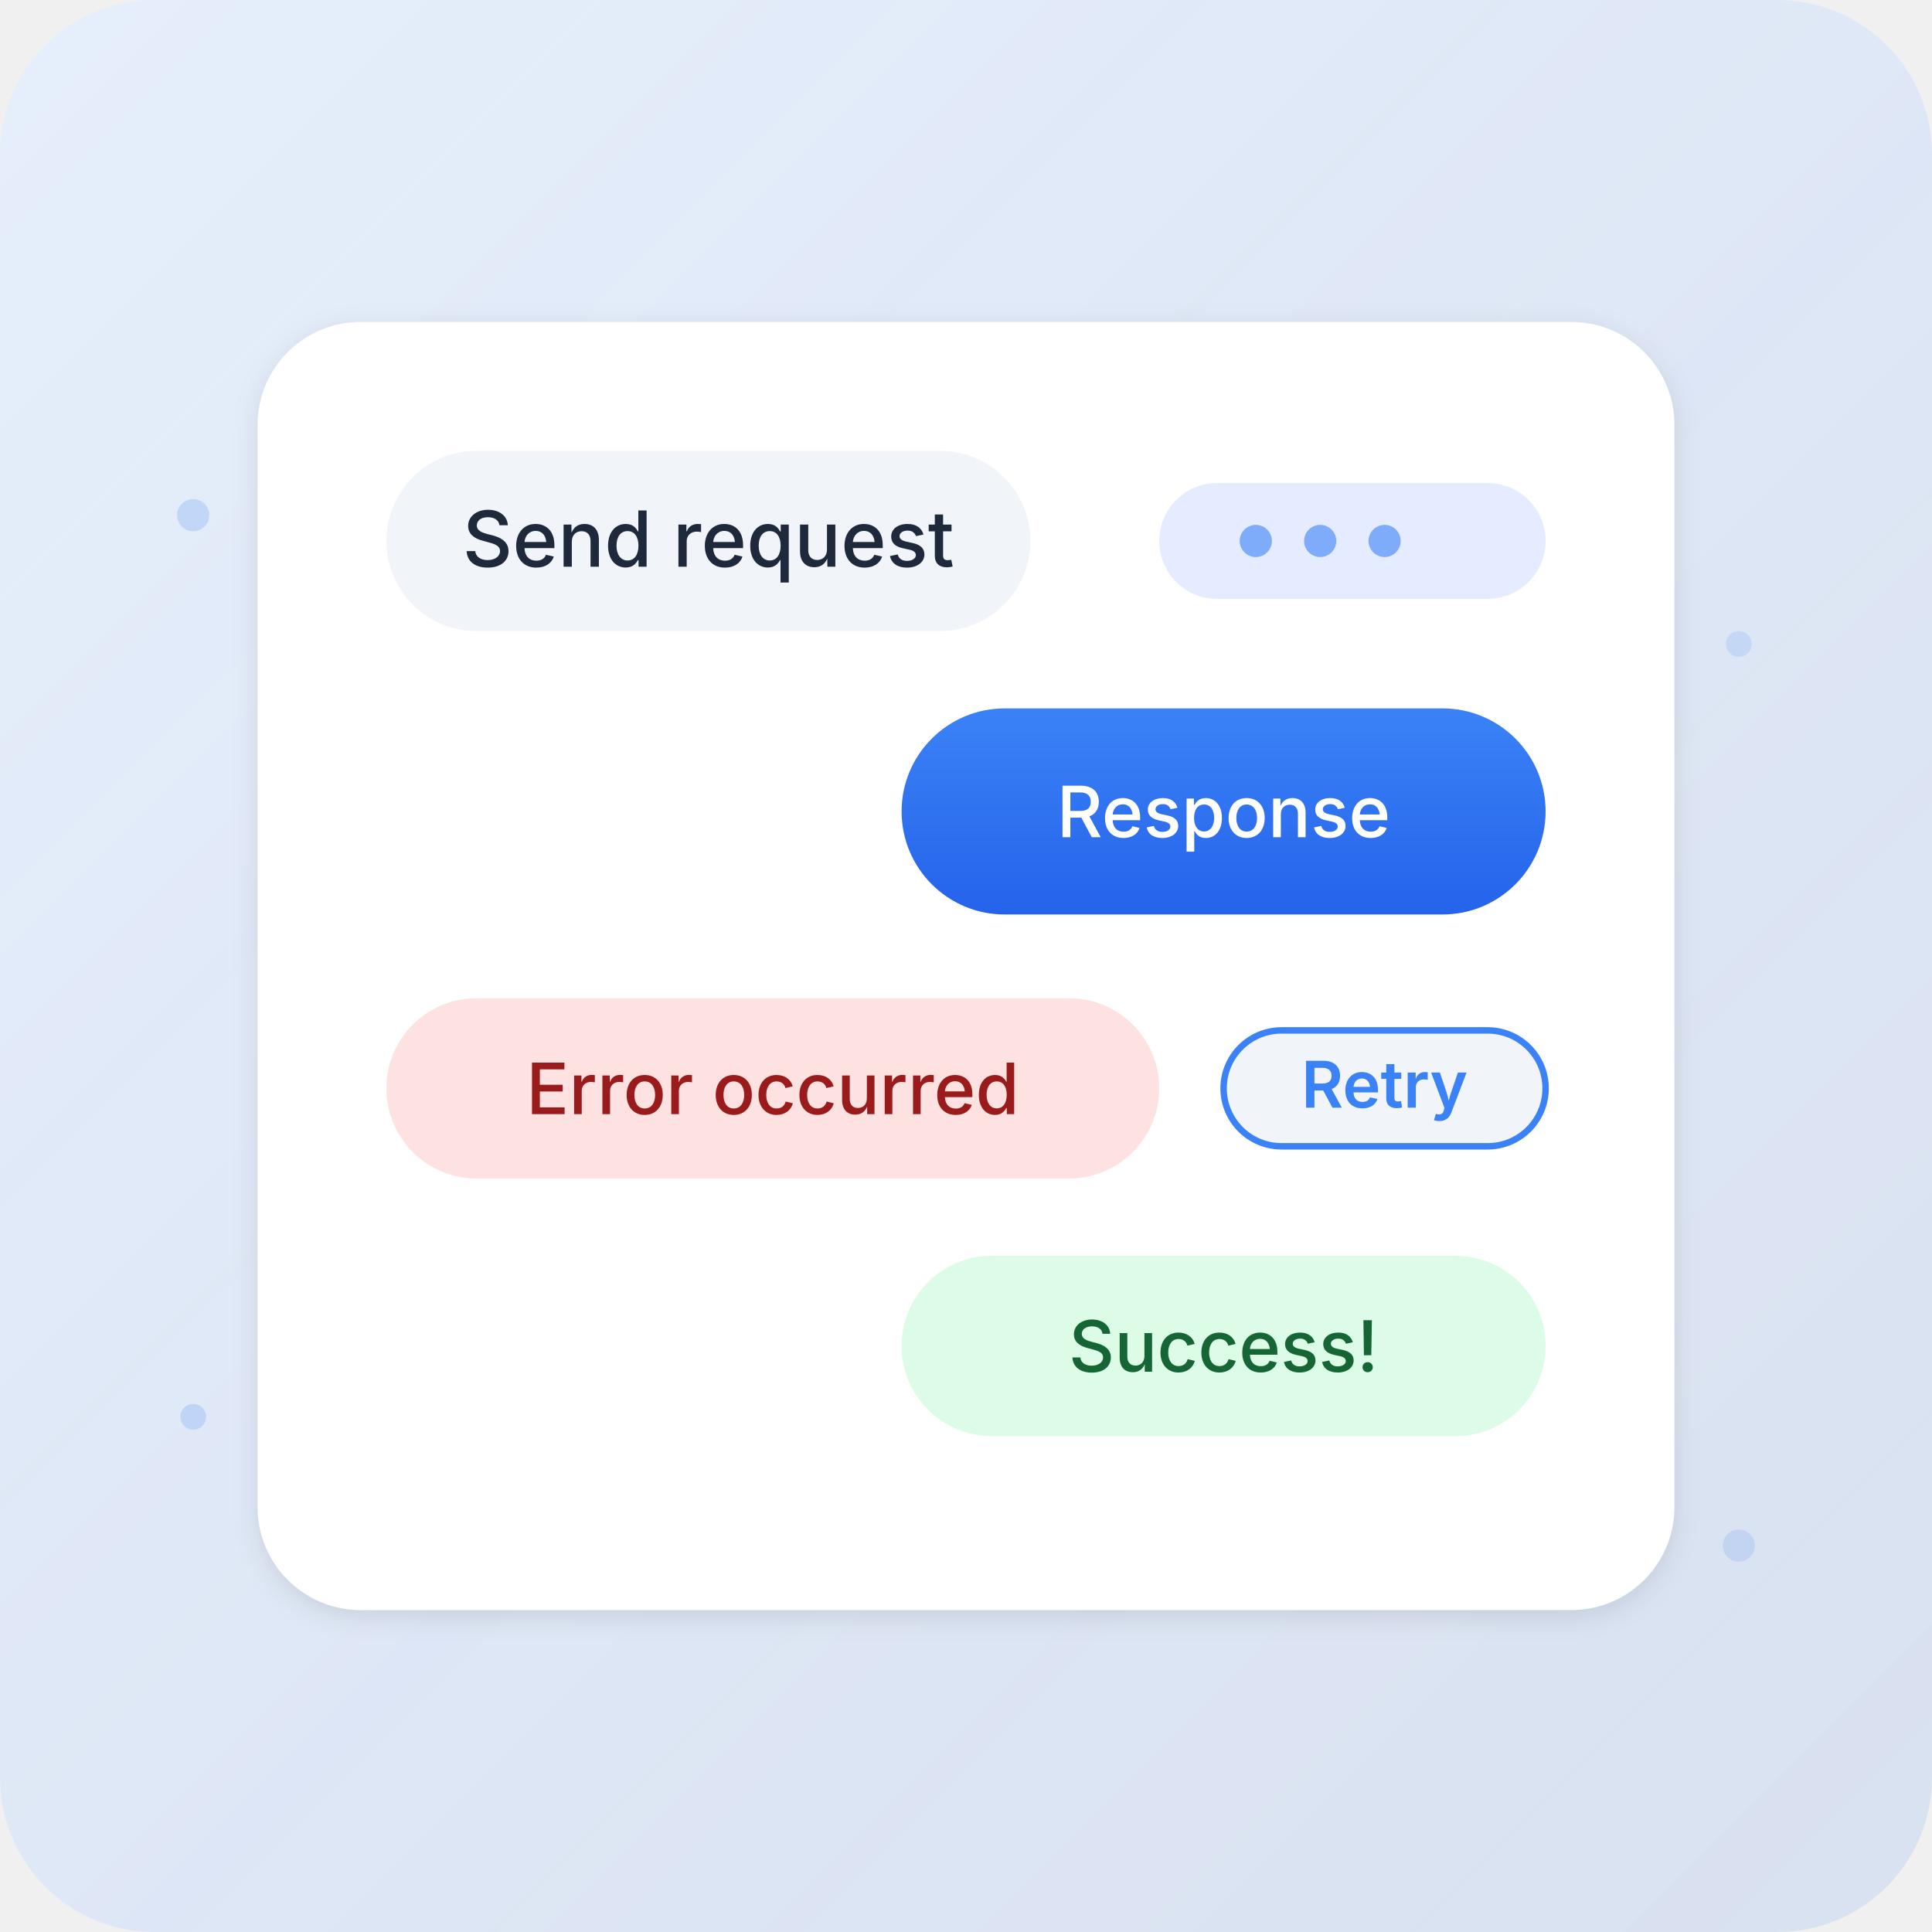
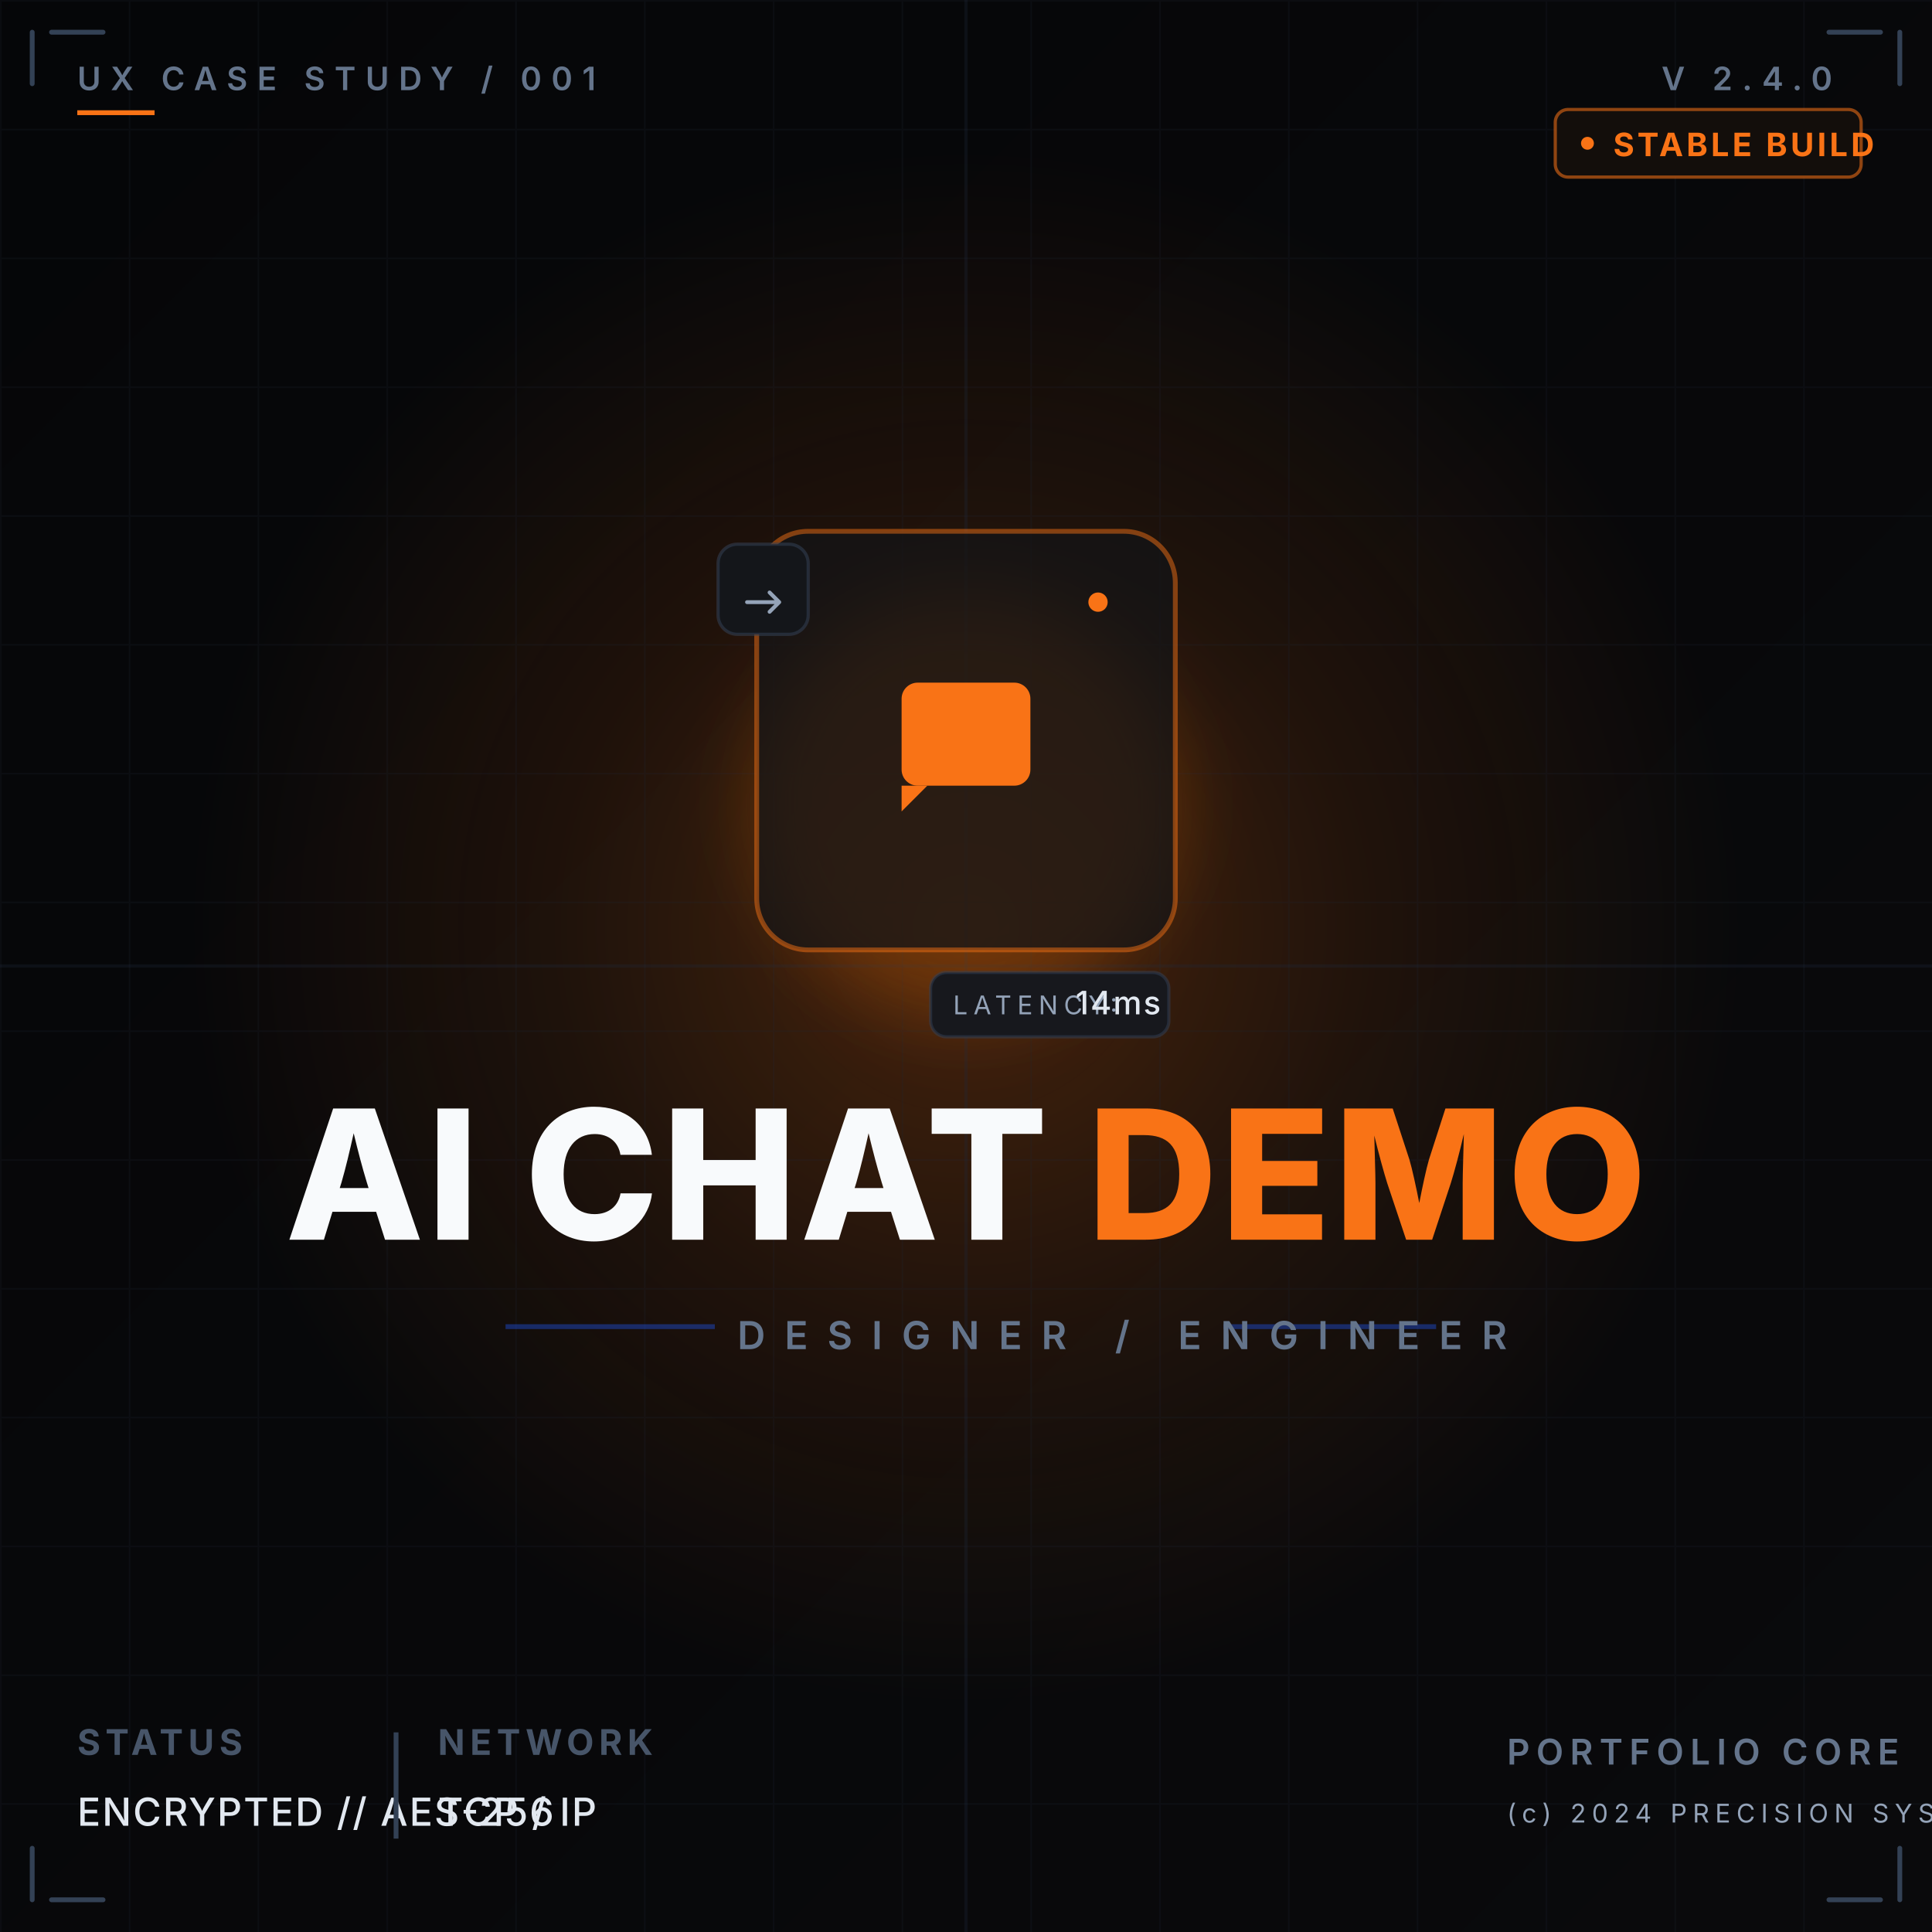
- <svg xmlns="http://www.w3.org/2000/svg" width="300" height="300" viewBox="0 0 300 300">
+ <svg xmlns="http://www.w3.org/2000/svg" width="600" height="600" viewBox="0 0 600 600" role="img" aria-label="AI Chat Demo cover">
  <defs>
-     <linearGradient id="bgGradient" x1="0%" y1="0%" x2="100%" y2="100%">
-       <stop offset="0%" style="stop-color:#f8fafc;stop-opacity:1" />
-       <stop offset="100%" style="stop-color:#e2e8f0;stop-opacity:1" />
+     <linearGradient id="bg" x1="0" y1="0" x2="1" y2="1">
+       <stop offset="0%" stop-color="#050608" />
+       <stop offset="100%" stop-color="#0a0a0c" />
    </linearGradient>
-     <linearGradient id="accentGradient" x1="0%" y1="0%" x2="100%" y2="100%">
-       <stop offset="0%" style="stop-color:#3b82f6;stop-opacity:0.1" />
-       <stop offset="100%" style="stop-color:#2563eb;stop-opacity:0.05" />
-     </linearGradient>
-     <filter id="softShadow">
-       <feGaussianBlur in="SourceAlpha" stdDeviation="2" />
-       <feOffset dx="0" dy="1" result="offsetblur" />
-       <feComponentTransfer>
-         <feFuncA type="linear" slope="0.1" />
-       </feComponentTransfer>
-       <feMerge>
-         <feMergeNode />
-         <feMergeNode in="SourceGraphic" />
-       </feMerge>
+     <radialGradient id="coreGlow" cx="50%" cy="48%" r="40%">
+       <stop offset="0%" stop-color="#f97316" stop-opacity="0.26" />
+       <stop offset="52%" stop-color="#f97316" stop-opacity="0.1" />
+       <stop offset="100%" stop-color="#f97316" stop-opacity="0" />
+     </radialGradient>
+     <pattern id="grid" width="40" height="40" patternUnits="userSpaceOnUse">
+       <path d="M 40 0 L 0 0 0 40" fill="none" stroke="#1f2937" stroke-opacity="0.24" stroke-width="1" />
+     </pattern>
+     <filter id="orangeSoft" x="-60%" y="-60%" width="220%" height="220%">
+       <feGaussianBlur stdDeviation="11" />
    </filter>
-     <linearGradient id="aiBubble" x1="0%" y1="0%" x2="0%" y2="100%">
-       <stop offset="0%" style="stop-color:#3b82f6;stop-opacity:1" />
-       <stop offset="100%" style="stop-color:#2563eb;stop-opacity:1" />
-     </linearGradient>
+     <style>
+       .meta { font-family: -apple-system, BlinkMacSystemFont, "Segoe UI", sans-serif; fill: #64748b; font-size: 10px; letter-spacing: 3px; font-weight: 600; }
+       .tiny { font-family: -apple-system, BlinkMacSystemFont, "Segoe UI", sans-serif; fill: #94a3b8; font-size: 8px; letter-spacing: 1.8px; }
+       .headline { font-family: -apple-system, BlinkMacSystemFont, "Segoe UI", sans-serif; font-weight: 800; font-size: 56px; letter-spacing: 1px; }
+       .sub { font-family: -apple-system, BlinkMacSystemFont, "Segoe UI", sans-serif; fill: #64748b; font-size: 12px; letter-spacing: 6px; font-weight: 600; }
+       .badge { font-family: -apple-system, BlinkMacSystemFont, "Segoe UI", sans-serif; fill: #f97316; font-size: 10px; font-weight: 700; letter-spacing: 1px; }
+       .label { font-family: -apple-system, BlinkMacSystemFont, "Segoe UI", sans-serif; fill: #475569; font-size: 11px; letter-spacing: 1.6px; font-weight: 700; }
+       .value { font-family: -apple-system, BlinkMacSystemFont, "Segoe UI", sans-serif; fill: #e2e8f0; font-size: 12px; letter-spacing: 0.5px; font-weight: 500; }
+     </style>
  </defs>
-   <rect width="300" height="300" fill="url(#bgGradient)" rx="24" />
-   <rect width="300" height="300" fill="url(#accentGradient)" rx="24" />
-   <rect x="40" y="50" width="220" height="200" rx="16" fill="white" filter="url(#softShadow)" />
-   <rect x="60" y="70" width="100" height="28" rx="14" fill="#f1f5f9" />
-   <text x="110" y="88" text-anchor="middle" font-family="Inter, -apple-system, sans-serif" font-size="12" font-weight="500" fill="#1e293b">Send request</text>
-   <rect x="180" y="75" width="60" height="18" rx="9" fill="#e0e7ff" opacity="0.8" />
-   <circle cx="195" cy="84" r="2.5" fill="#3b82f6" opacity="0.6">
-     <animate attributeName="opacity" values="0.3;1;0.3" dur="1s" repeatCount="indefinite" begin="0s" />
-   </circle>
-   <circle cx="205" cy="84" r="2.5" fill="#3b82f6" opacity="0.6">
-     <animate attributeName="opacity" values="0.3;1;0.3" dur="1s" repeatCount="indefinite" begin="0.2s" />
-   </circle>
-   <circle cx="215" cy="84" r="2.5" fill="#3b82f6" opacity="0.6">
-     <animate attributeName="opacity" values="0.3;1;0.3" dur="1s" repeatCount="indefinite" begin="0.4s" />
-   </circle>
-   <rect x="140" y="110" width="100" height="32" rx="16" fill="url(#aiBubble)" />
-   <text x="190" y="130" text-anchor="middle" font-family="Inter, -apple-system, sans-serif" font-size="11" font-weight="500" fill="white">Response</text>
-   <rect x="60" y="155" width="120" height="28" rx="14" fill="#fee2e2" />
-   <text x="120" y="173" text-anchor="middle" font-family="Inter, -apple-system, sans-serif" font-size="11" font-weight="500" fill="#991b1b">Error occurred</text>
-   <rect x="190" y="160" width="50" height="18" rx="9" fill="#f1f5f9" stroke="#3b82f6" stroke-width="1" />
-   <text x="215" y="172" text-anchor="middle" font-family="Inter, -apple-system, sans-serif" font-size="10" font-weight="600" fill="#3b82f6">Retry</text>
-   <rect x="140" y="195" width="100" height="28" rx="14" fill="#dcfce7" />
-   <text x="190" y="213" text-anchor="middle" font-family="Inter, -apple-system, sans-serif" font-size="11" font-weight="500" fill="#166534">Success!</text>
-   <circle cx="30" cy="80" r="2.5" fill="#3b82f6" opacity="0.2" />
-   <circle cx="270" cy="100" r="2" fill="#3b82f6" opacity="0.15" />
-   <circle cx="30" cy="220" r="2" fill="#3b82f6" opacity="0.2" />
-   <circle cx="270" cy="240" r="2.5" fill="#3b82f6" opacity="0.15" />
+   <rect width="600" height="600" fill="url(#bg)" />
+   <rect width="600" height="600" fill="url(#coreGlow)" />
+   <rect width="600" height="600" fill="url(#grid)" opacity="0.8" />
+   <line x1="300" y1="0" x2="300" y2="600" stroke="#1e293b" stroke-opacity="0.3" />
+   <line x1="0" y1="300" x2="600" y2="300" stroke="#1e293b" stroke-opacity="0.3" />
+   <path d="M16 10h16M10 10v16" stroke="#334155" stroke-width="1.5" stroke-linecap="round" />
+   <path d="M584 10h-16M590 10v16" stroke="#334155" stroke-width="1.5" stroke-linecap="round" />
+   <path d="M16 590h16M10 590v-16" stroke="#334155" stroke-width="1.5" stroke-linecap="round" />
+   <path d="M584 590h-16M590 590v-16" stroke="#334155" stroke-width="1.5" stroke-linecap="round" />
+   <text x="24" y="28" class="meta">UX CASE STUDY / 001</text>
+   <line x1="24" y1="35" x2="48" y2="35" stroke="#f97316" stroke-width="1.5" />
+   <text x="516" y="28" class="meta">V 2.4.0</text>
+   <rect x="483" y="34" width="95" height="21" rx="4" fill="#130e0b" stroke="#f97316" stroke-opacity="0.55" />
+   <circle cx="493" cy="44.5" r="2" fill="#f97316" />
+   <text x="501" y="48.5" class="badge">STABLE BUILD</text>
+   <circle cx="300" cy="250" r="66" fill="#f97316" fill-opacity="0.24" filter="url(#orangeSoft)" />
+   <rect x="235" y="165" width="130" height="130" rx="16" fill="#121417" fill-opacity="0.72" stroke="#f97316" stroke-opacity="0.48" stroke-width="1.5" />
+   <rect x="280" y="212" width="40" height="32" rx="5" fill="#f97316" />
+   <path d="M280 244 L280 252 L288 244 Z" fill="#f97316" />
+   <circle cx="341" cy="187" r="3" fill="#f97316" />
+   <rect x="223" y="169" width="28" height="28" rx="6" fill="#14161a" stroke="#334155" stroke-opacity="0.55" />
+   <path d="M232 187h10l-3-3m3 3l-3 3" fill="none" stroke="#94a3b8" stroke-width="1.2" stroke-linecap="round" stroke-linejoin="round" />
+   <rect x="289" y="302" width="74" height="20" rx="5" fill="#17181d" stroke="#334155" stroke-opacity="0.52" />
+   <text x="296" y="315" class="tiny">LATENCY:</text>
+   <text x="334" y="315" class="value" style="font-size:10px;">14ms</text>
+   <text x="300" y="385" class="headline" text-anchor="middle">
+     <tspan fill="#f8fafc">AI CHAT </tspan>
+     <tspan fill="#f97316">DEMO</tspan>
+   </text>
+   <line x1="157" y1="412" x2="222" y2="412" stroke="#1d4ed8" stroke-opacity="0.45" stroke-width="1.5" />
+   <line x1="380" y1="412" x2="446" y2="412" stroke="#1d4ed8" stroke-opacity="0.45" stroke-width="1.5" />
+   <text x="229" y="419" class="sub">DESIGNER / ENGINEER</text>
+   <text x="24" y="545" class="label">STATUS</text>
+   <text x="24" y="567" class="value">ENCRYPTED  //  AES-256</text>
+   <line x1="123" y1="538" x2="123" y2="571" stroke="#334155" stroke-width="1.5" />
+   <text x="136" y="545" class="label">NETWORK</text>
+   <text x="136" y="567" class="value">TCP  /  IP</text>
+   <text x="468" y="548" class="meta" style="font-size:11px; letter-spacing:2px;">PORTFOLIO CORE</text>
+   <text x="468" y="566" class="tiny">(c) 2024 PRECISION SYSTEMS</text>
</svg>
